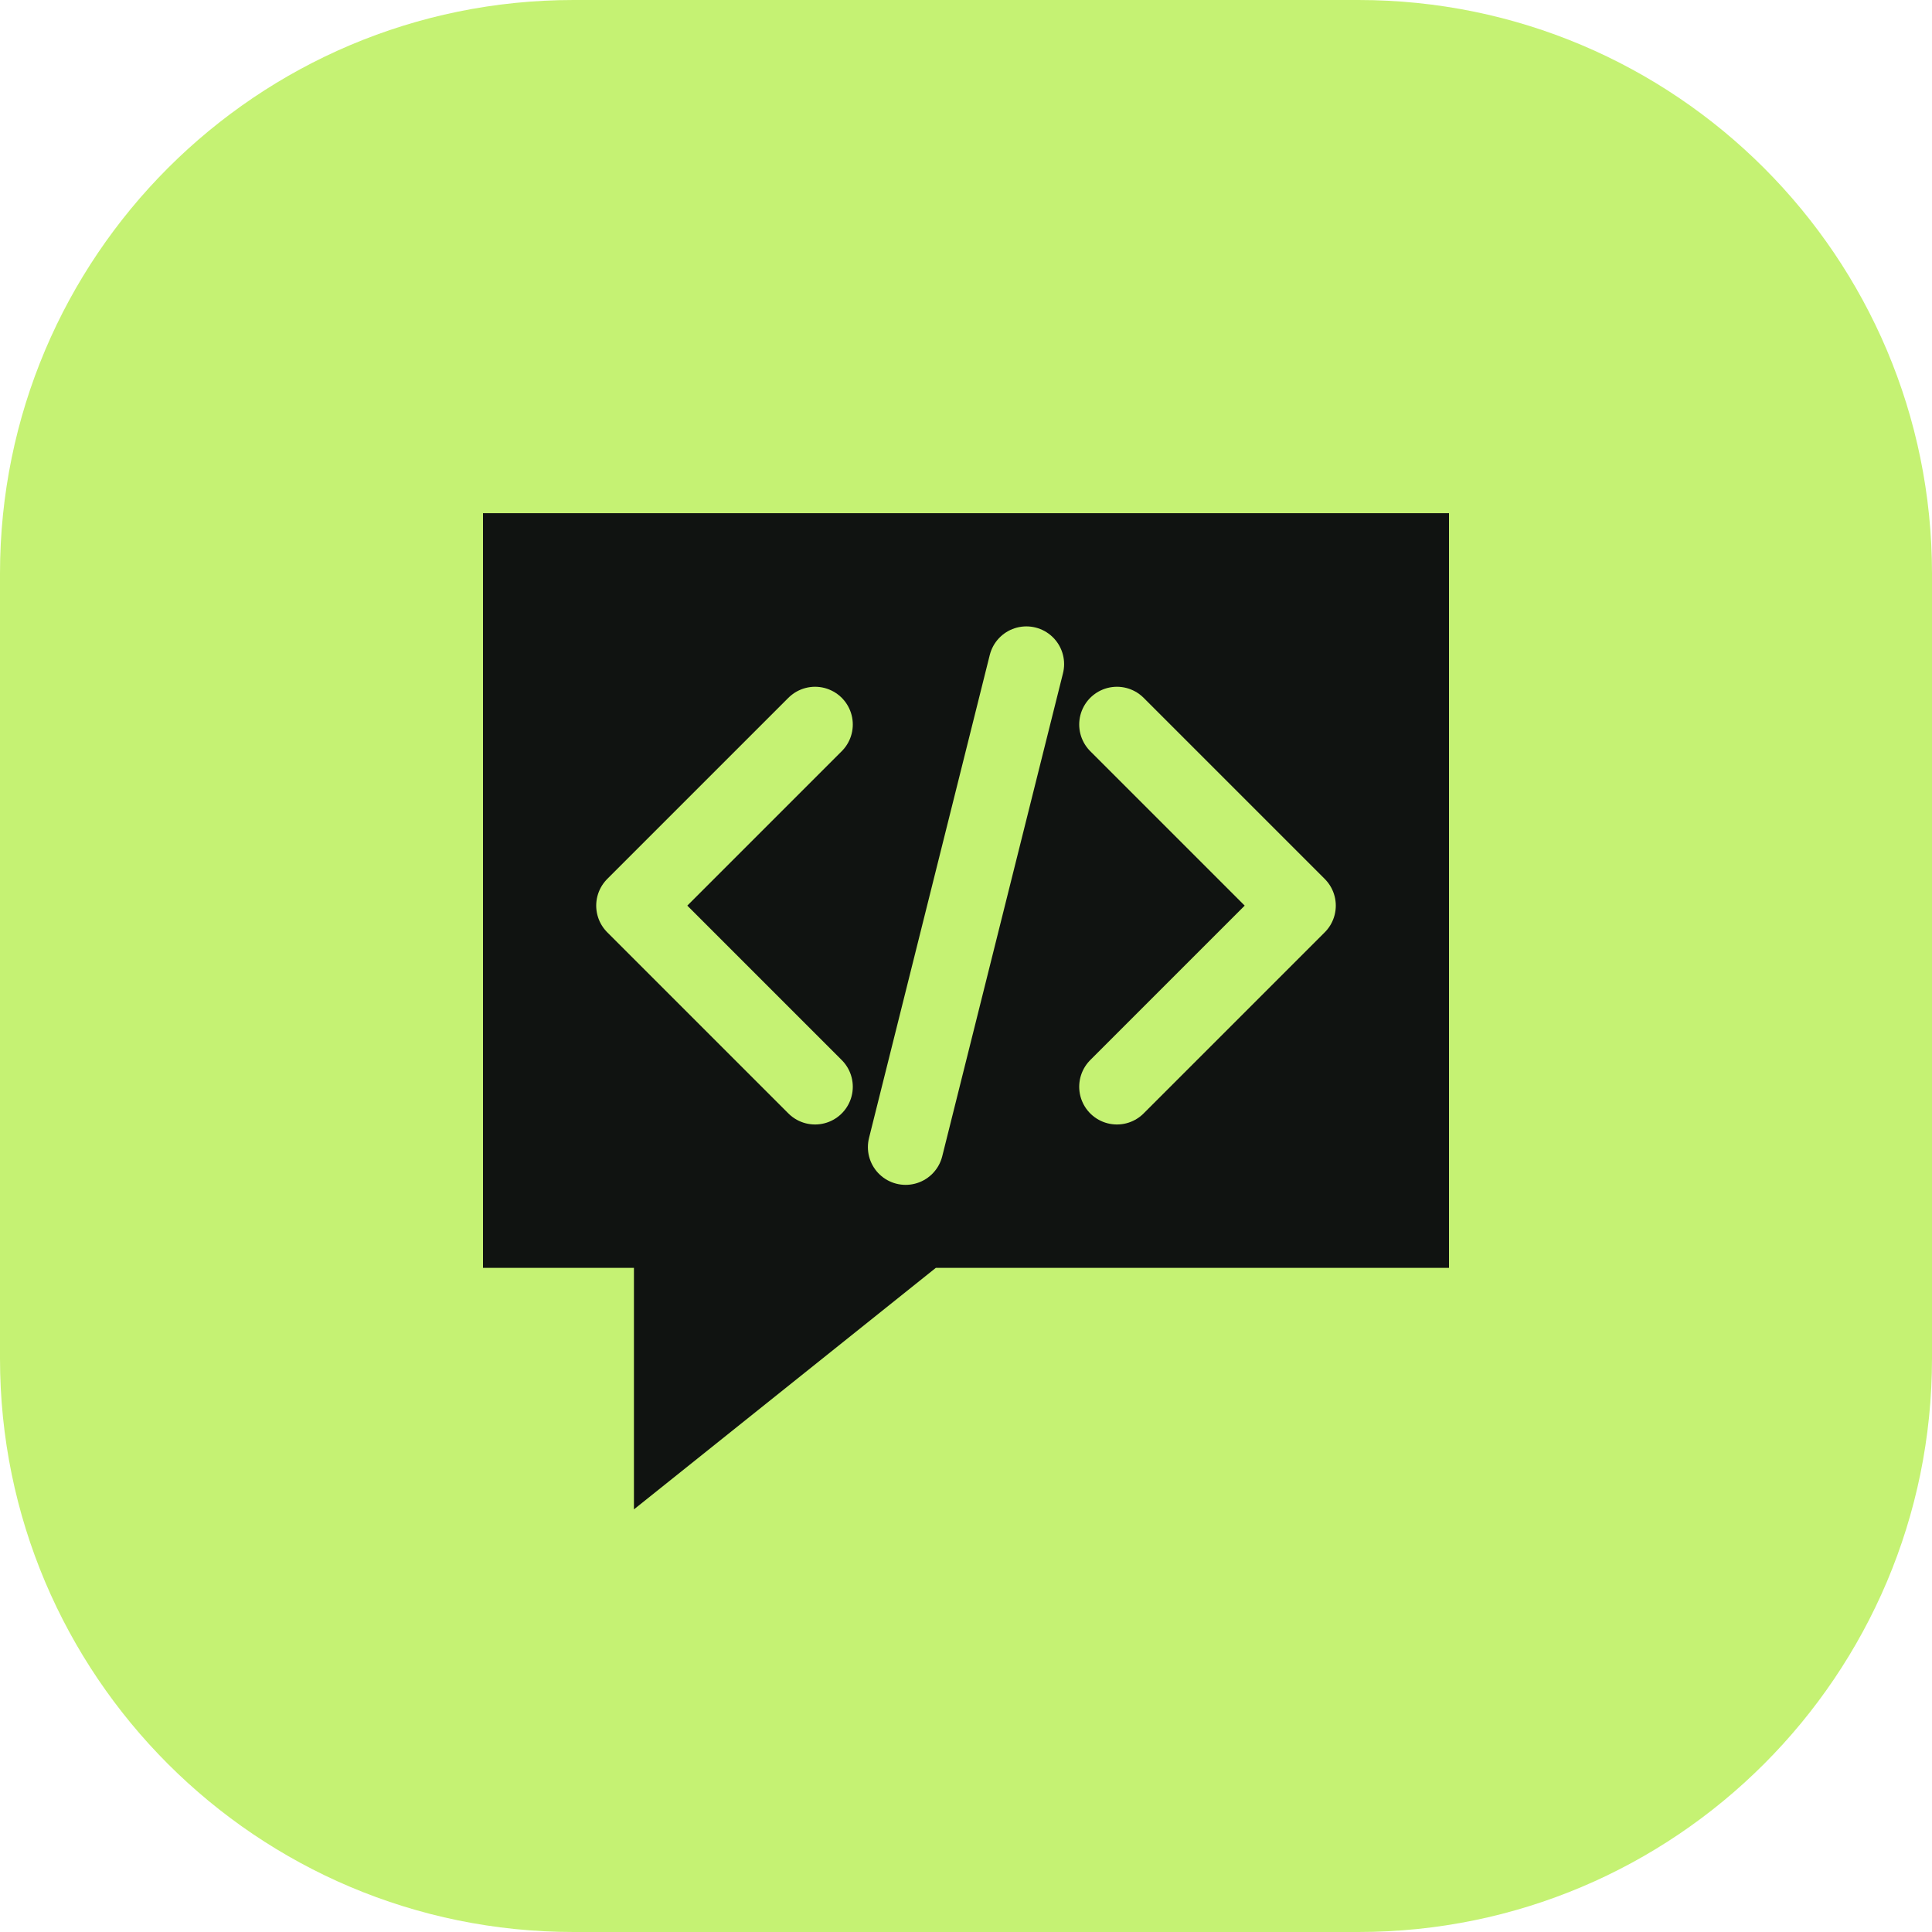
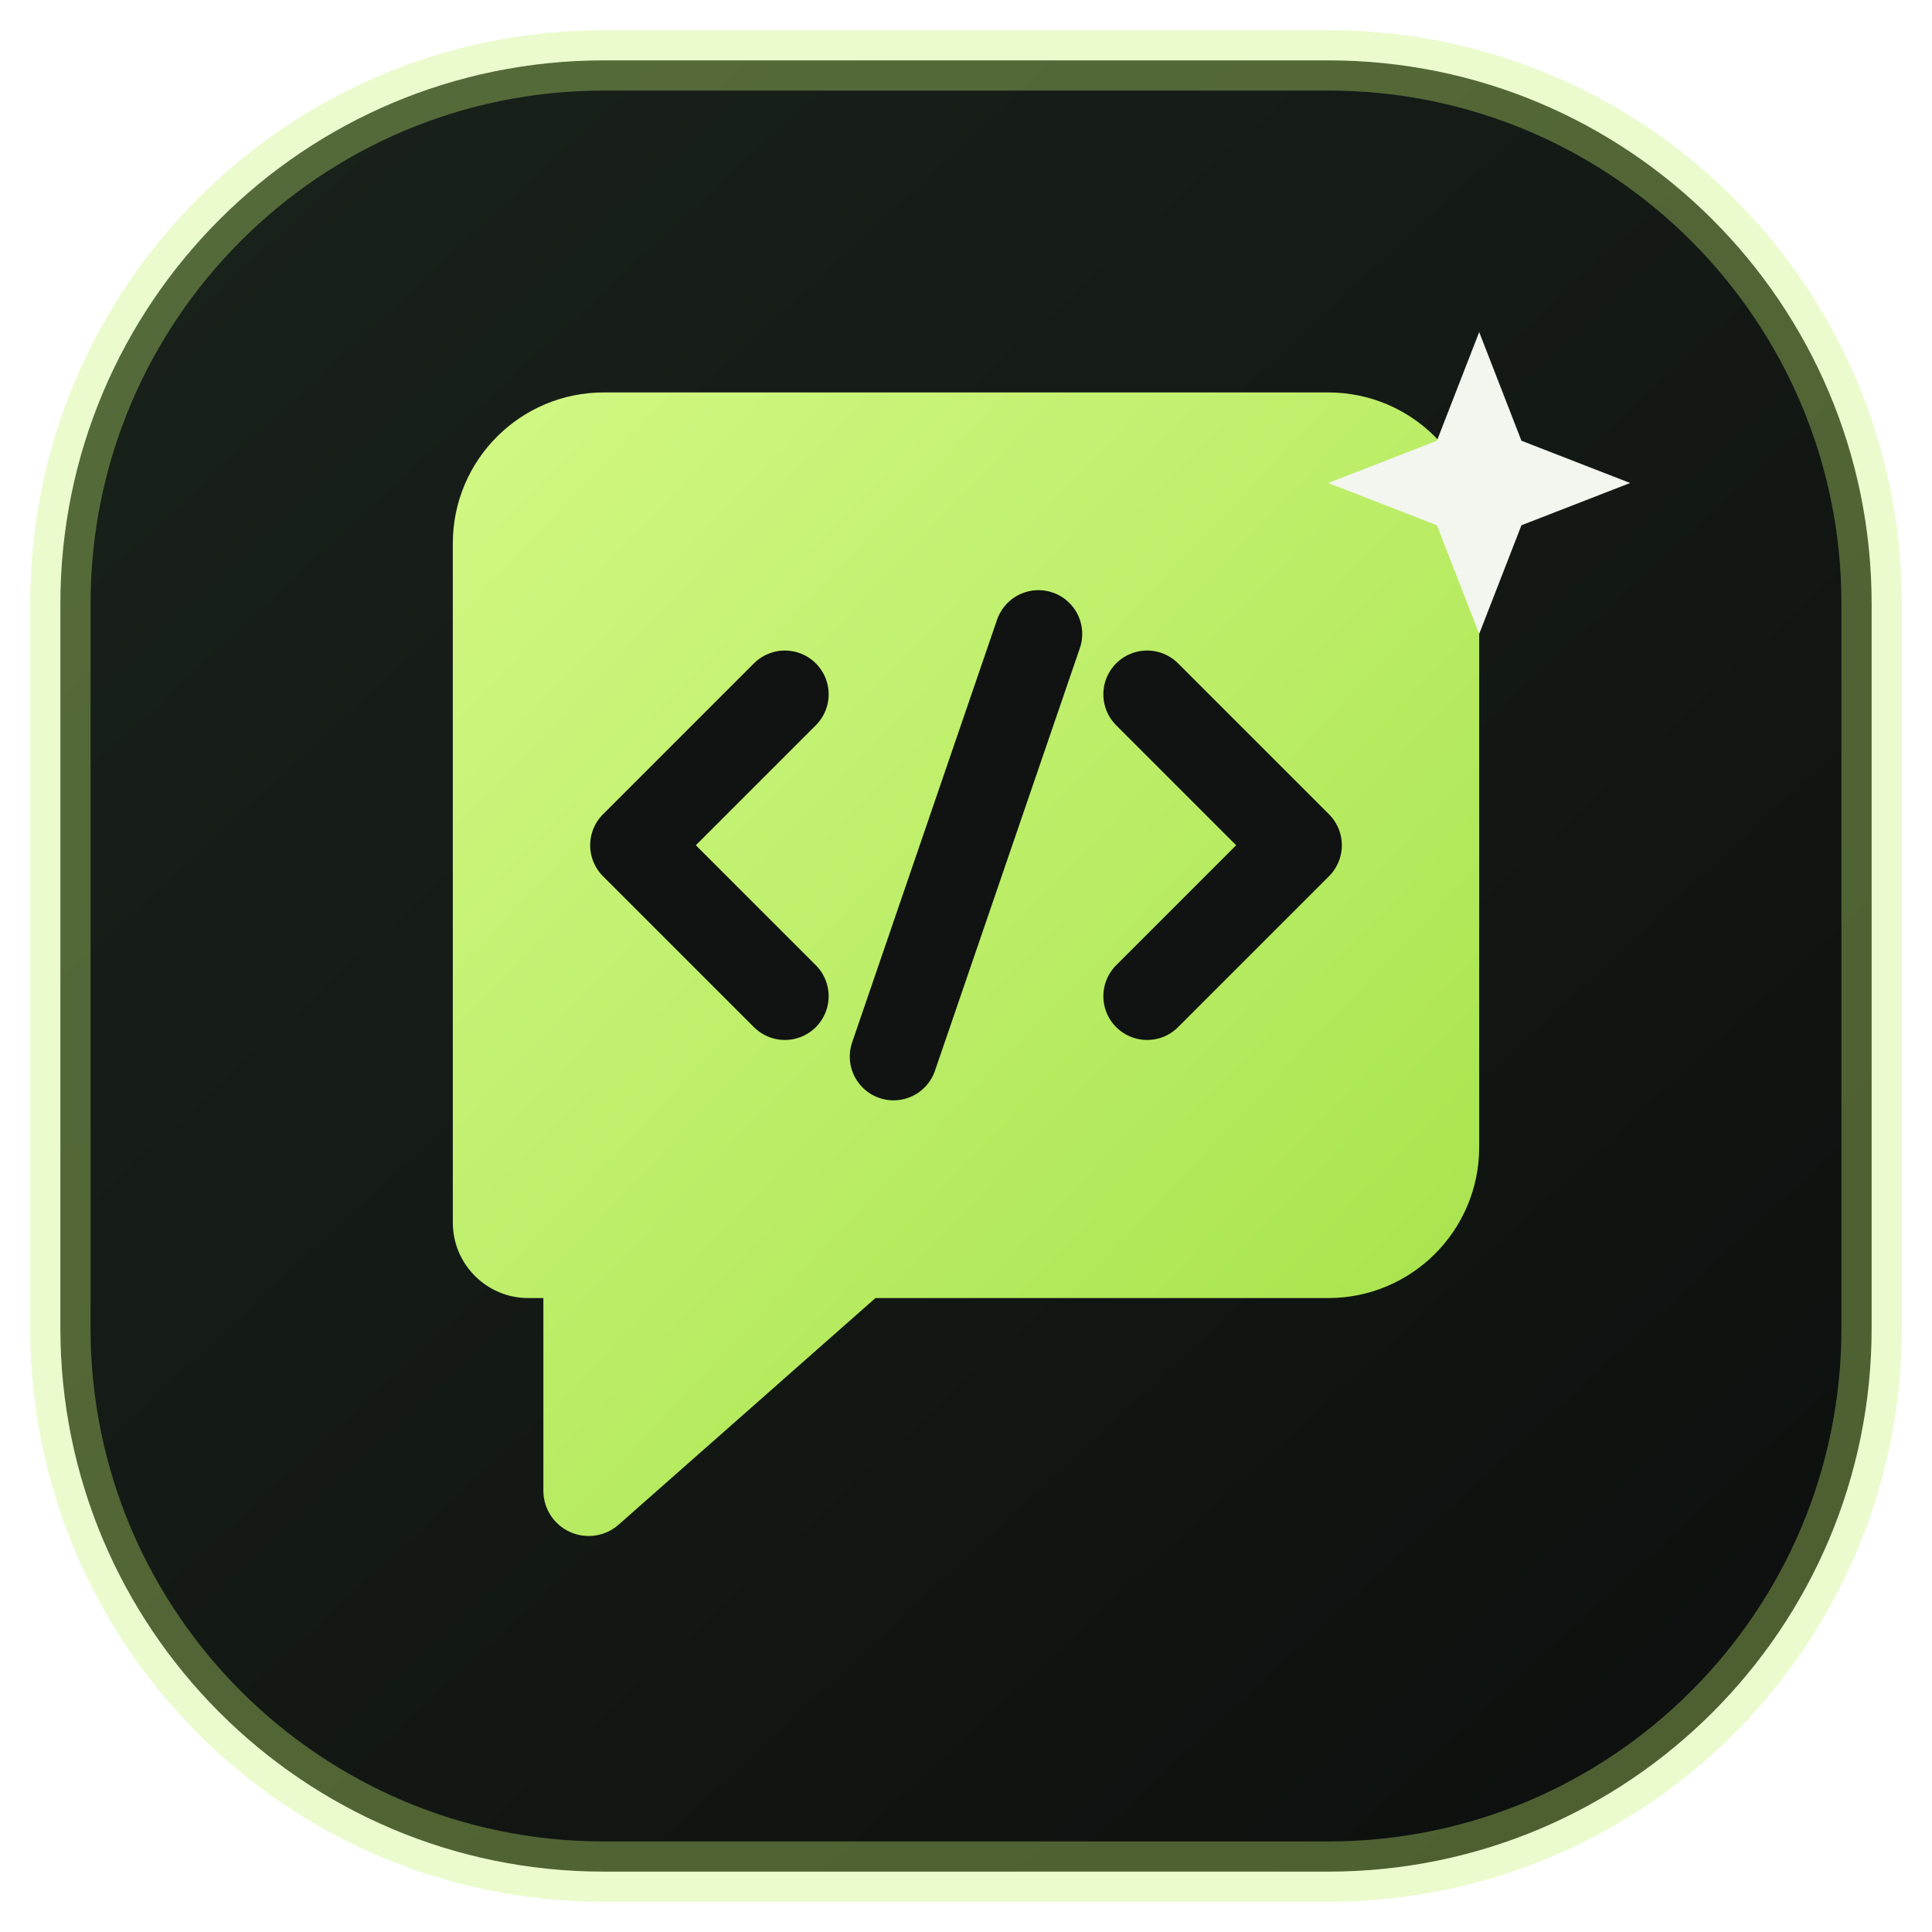
<svg xmlns="http://www.w3.org/2000/svg" viewBox="0 0 64 64" fill="none">
-   <rect width="64" height="64" rx="19" fill="#c5f273" />
-   <path d="M16 17h32v25H31L21 50v-8h-5V17Z" fill="#101311" />
-   <path d="m27 24-6 6 6 6m10-12 6 6-6 6m-3-14-4 16" stroke="#c5f273" stroke-width="2.5" stroke-linecap="round" stroke-linejoin="round" />
+   <defs>
+     <linearGradient id="hk-bg" x1="8" y1="6" x2="58" y2="60" gradientUnits="userSpaceOnUse">
+       <stop offset="0" stop-color="#19211b" />
+       <stop offset="1" stop-color="#0d100e" />
+     </linearGradient>
+     <linearGradient id="hk-lime" x1="12" y1="12" x2="54" y2="52" gradientUnits="userSpaceOnUse">
+       <stop offset="0" stop-color="#d5f988" />
+       <stop offset="1" stop-color="#9fe042" />
+     </linearGradient>
+   </defs>
+   <rect x="2" y="2" width="60" height="60" rx="18" fill="url(#hk-bg)" stroke="#c5f273" stroke-opacity=".35" stroke-width="2" />
+   <path d="M15 18a5 5 0 0 1 5-5h24a5 5 0 0 1 5 5v20a5 5 0 0 1-5 5H29l-8.5 7.5A1.5 1.5 0 0 1 18 49.4V43h-0.5a2.5 2.5 0 0 1-2.5-2.5V18Z" fill="url(#hk-lime)" />
+   <path d="m26 23-5 5 5 5m12-10 5 5-5 5m-3.6-12-4.8 14" stroke="#101311" stroke-width="2.9" stroke-linecap="round" stroke-linejoin="round" />
+   <path d="m49 11 1.4 3.6L54 16l-3.6 1.4L49 21l-1.4-3.6L44 16l3.6-1.4L49 11Z" fill="#f3f5ef" />
</svg>
